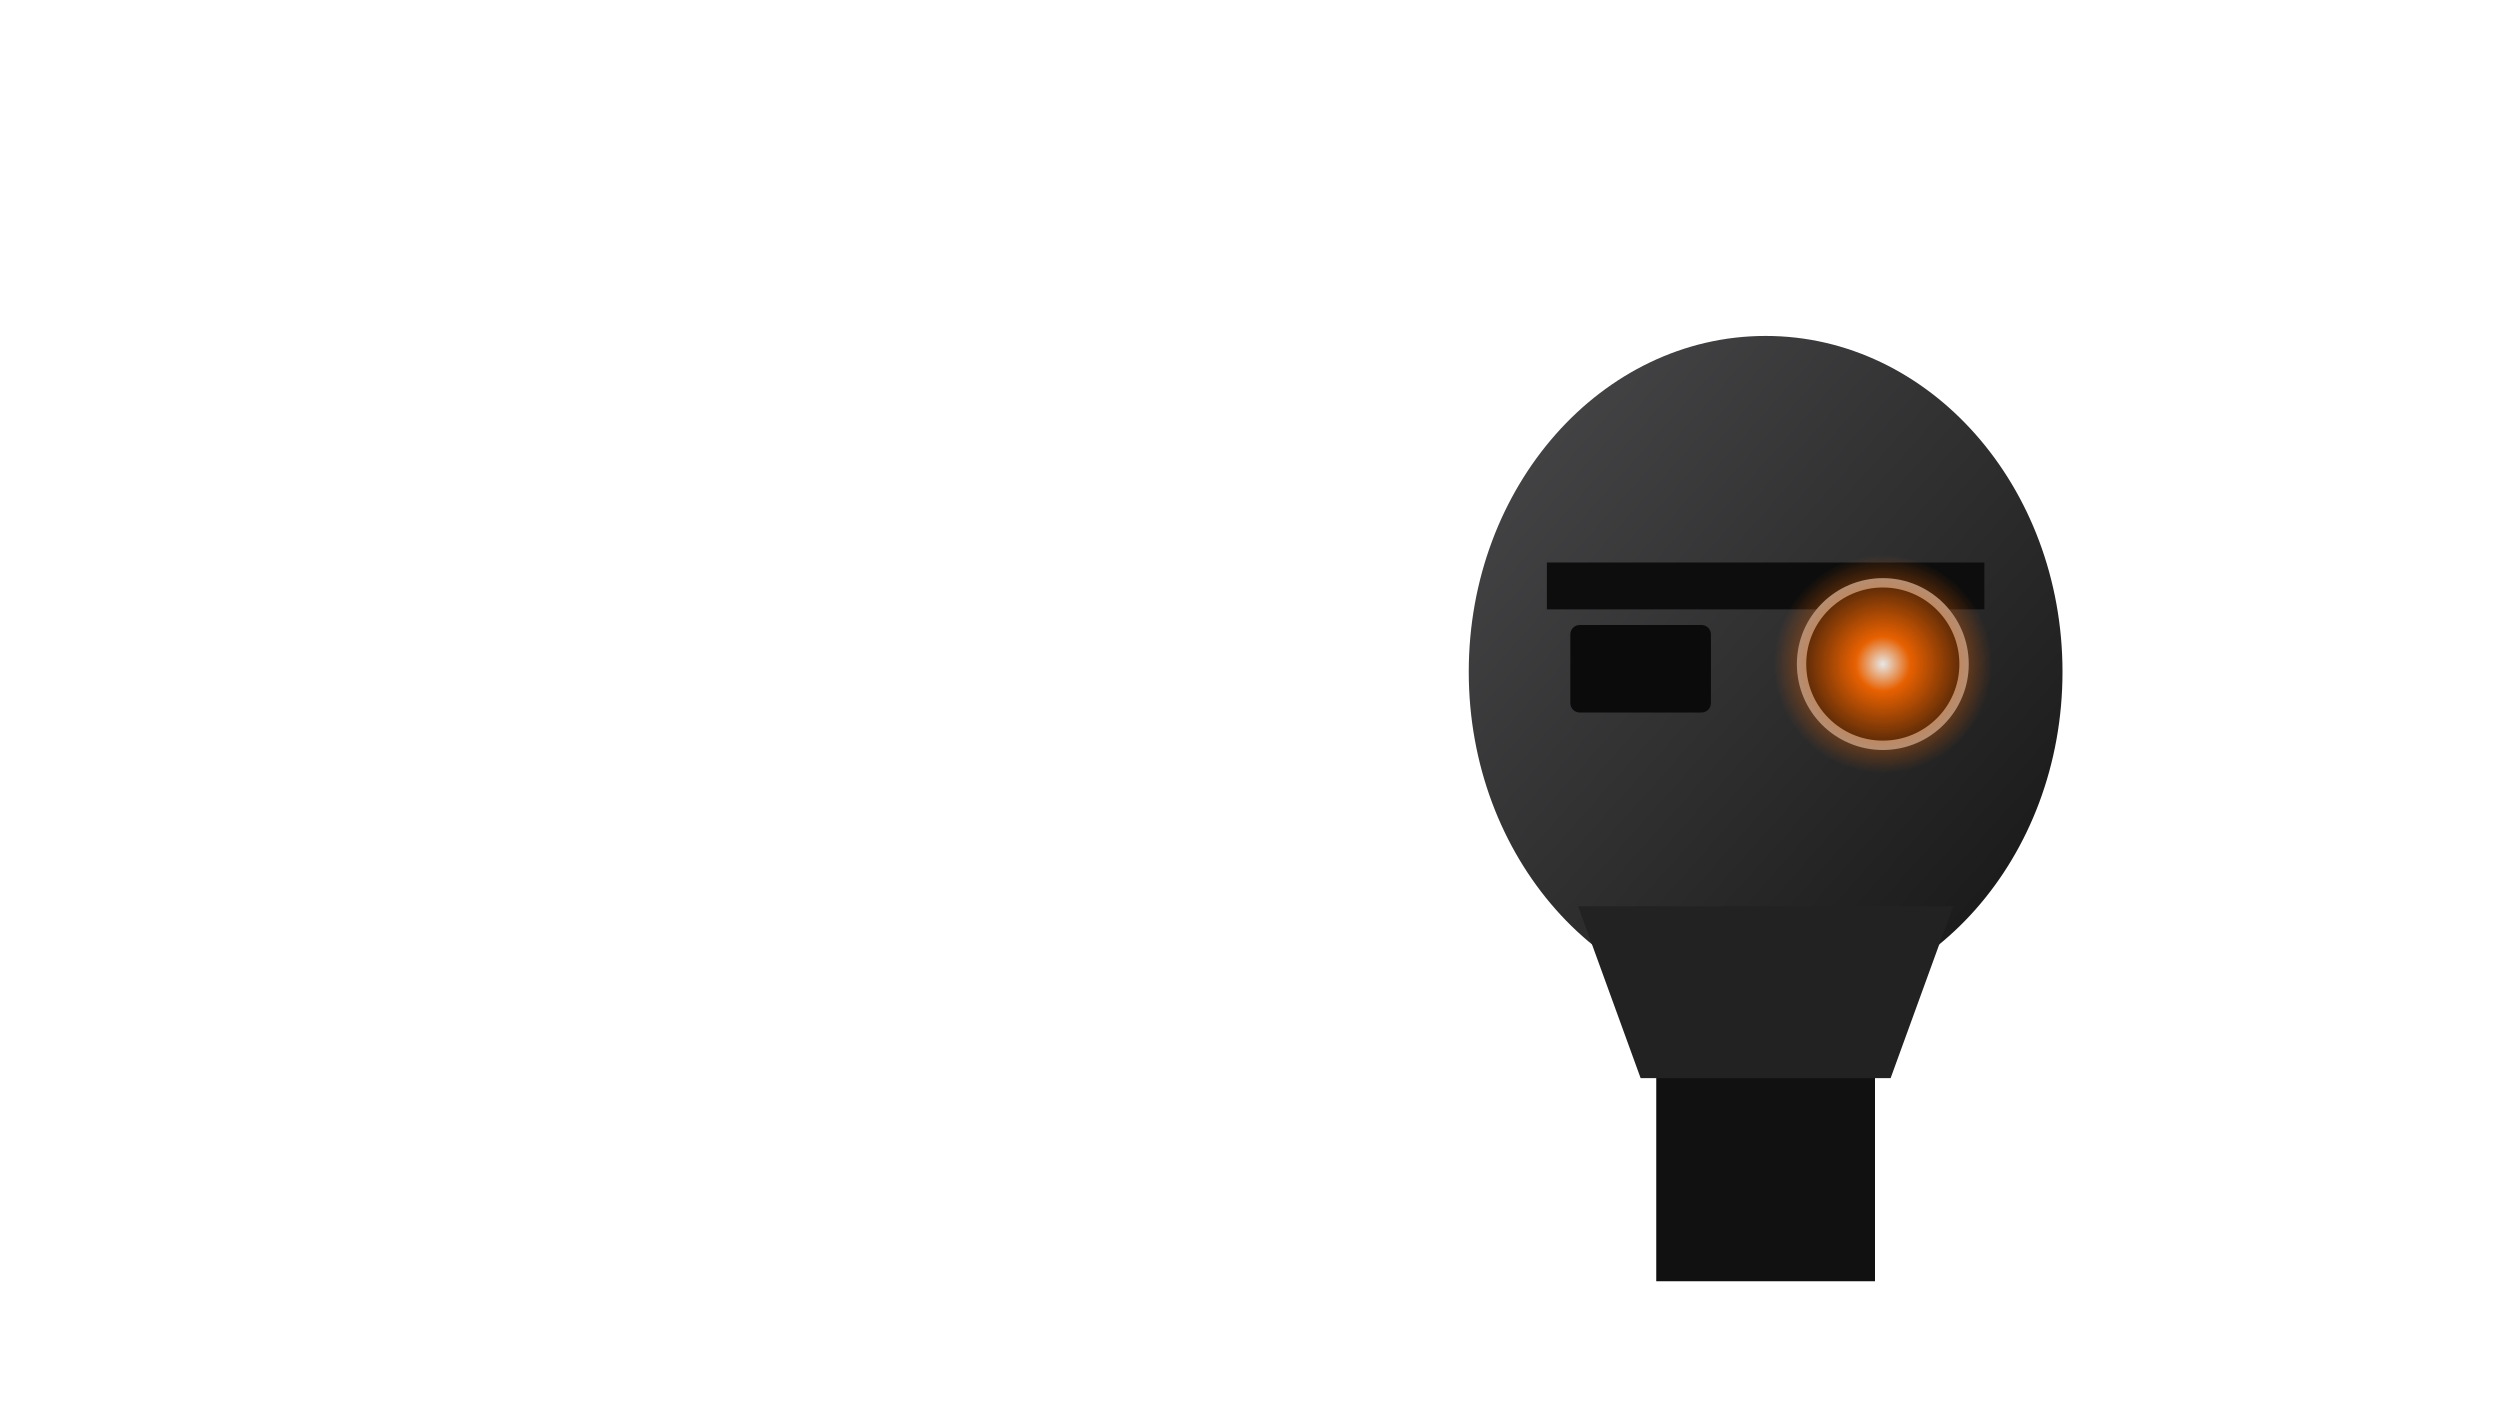
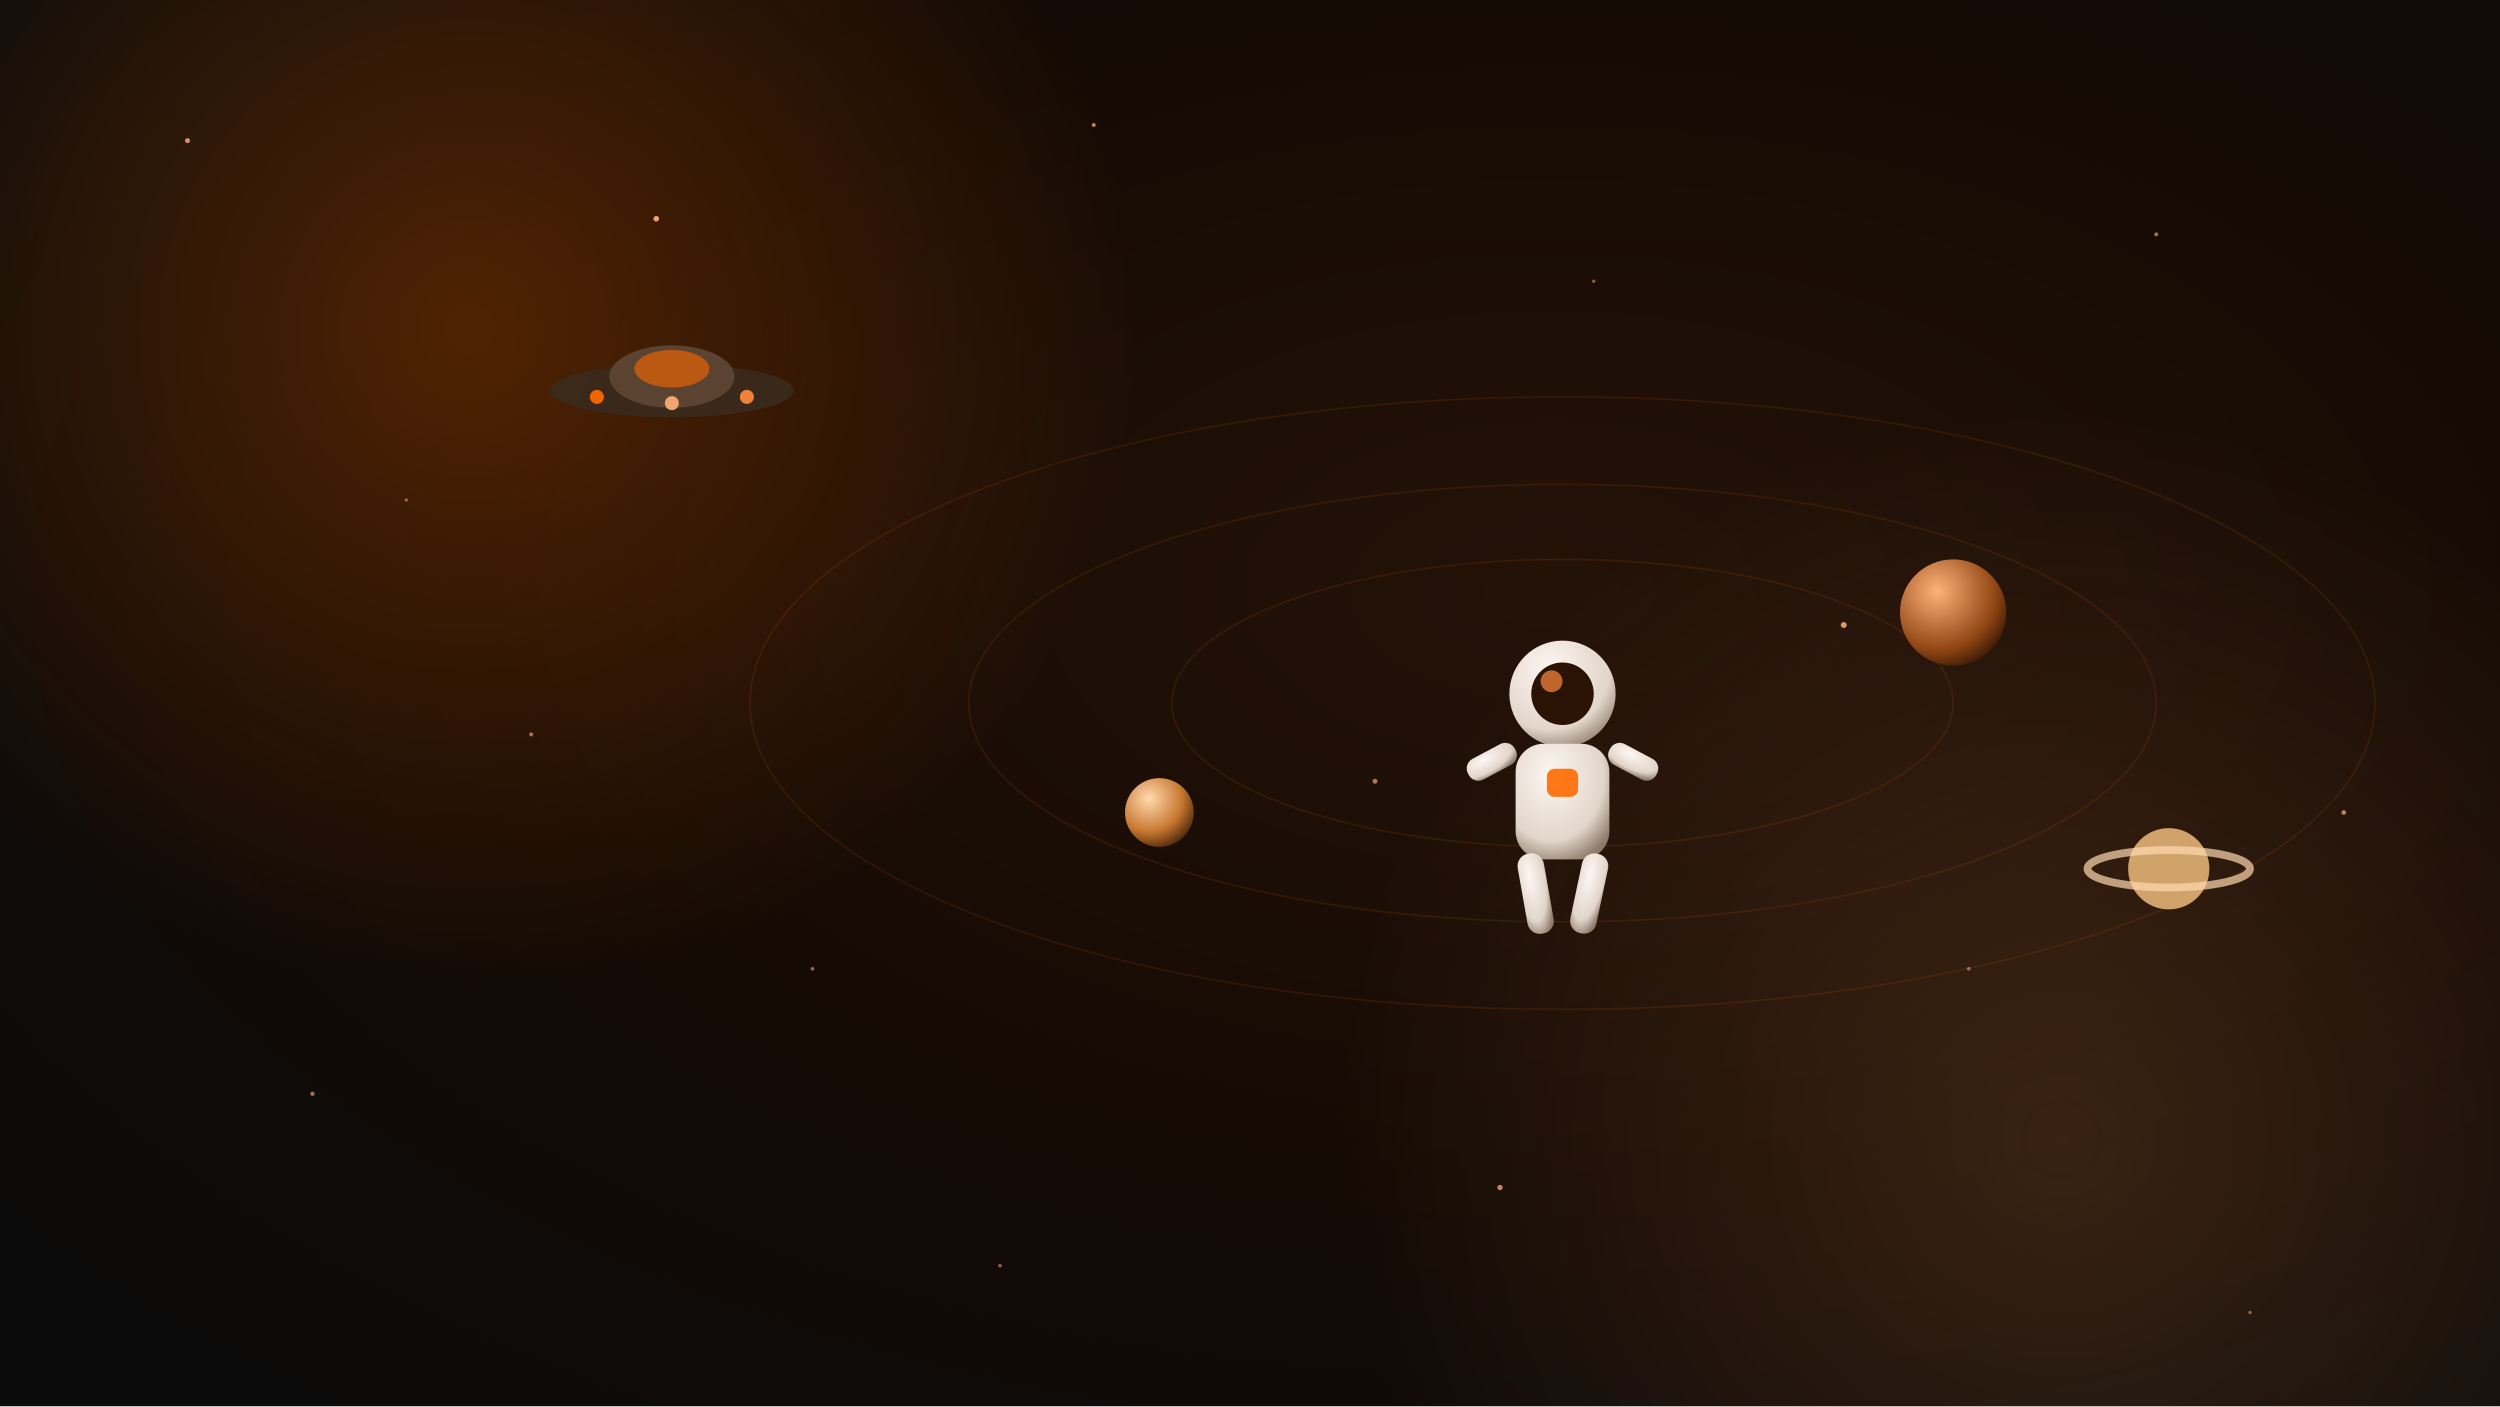
- <svg xmlns="http://www.w3.org/2000/svg" viewBox="0 0 1600 900" preserveAspectRatio="xMidYMid slice">
+ <svg xmlns="http://www.w3.org/2000/svg" viewBox="0 0 1600 900" width="1600" height="900" role="img" aria-label="Astronaut drifting among orbiting planets">
  <defs>
-     <linearGradient id="metal" x1="0" y1="0" x2="1" y2="1">
-       <stop offset="0" stop-color="#4a4a4c" />
-       <stop offset="1" stop-color="#141414" />
-     </linearGradient>
-     <radialGradient id="eye" cx="50%" cy="50%" r="50%">
-       <stop offset="0" stop-color="#fff" />
-       <stop offset=".25" stop-color="#FF6A00" />
-       <stop offset="1" stop-color="#FF6A00" stop-opacity="0" />
+     <radialGradient id="sky" cx="62%" cy="42%" r="78%">
+       <stop offset="0%" stop-color="#241208" />
+       <stop offset="55%" stop-color="#140a04" />
+       <stop offset="100%" stop-color="#0b0b0b" />
+     </radialGradient>
+     <radialGradient id="haze" cx="50%" cy="50%" r="50%">
+       <stop offset="0%" stop-color="#ff6a00" stop-opacity="0.26" />
+       <stop offset="100%" stop-color="#ff6a00" stop-opacity="0" />
+     </radialGradient>
+     <radialGradient id="haze2" cx="50%" cy="50%" r="50%">
+       <stop offset="0%" stop-color="#ffa15c" stop-opacity="0.16" />
+       <stop offset="100%" stop-color="#ffa15c" stop-opacity="0" />
+     </radialGradient>
+     <radialGradient id="globe" cx="35%" cy="30%" r="80%">
+       <stop offset="0%" stop-color="#ffd9b0" />
+       <stop offset="60%" stop-color="#c8782f" />
+       <stop offset="100%" stop-color="#3a1c08" />
+     </radialGradient>
+     <radialGradient id="globe2" cx="35%" cy="30%" r="80%">
+       <stop offset="0%" stop-color="#ffb27a" />
+       <stop offset="70%" stop-color="#8f4512" />
+       <stop offset="100%" stop-color="#2a1205" />
+     </radialGradient>
+     <radialGradient id="suit" cx="38%" cy="28%" r="80%">
+       <stop offset="0%" stop-color="#fdf7f2" />
+       <stop offset="70%" stop-color="#e2d5ca" />
+       <stop offset="100%" stop-color="#8d7a6b" />
    </radialGradient>
  </defs>
-   <g transform="translate(1130 430)">
-     <rect x="-70" y="170" width="140" height="220" fill="#111" />
-     <ellipse cx="0" cy="0" rx="190" ry="215" fill="url(#metal)" />
-     <path d="M-120 150 h240 l-40 110 h-160z" fill="#222" />
-     <rect x="-140" y="-70" width="280" height="30" fill="#0d0d0d" />
-     <circle cx="75" cy="-5" r="52" fill="#0b0b0b" stroke="#9a9a9a" stroke-width="6" />
-     <circle cx="75" cy="-5" r="70" fill="url(#eye)" opacity=".9" />
-     <rect x="-125" y="-30" width="90" height="56" rx="6" fill="#0b0b0b" />
+   <rect width="1600" height="900" fill="url(#sky)" />
+   <circle cx="300" cy="210" r="430" fill="url(#haze)" />
+   <circle cx="1320" cy="730" r="470" fill="url(#haze2)" />
+   <g fill="#ffb27a">
+     <circle cx="120" cy="90" r="1.6" opacity=".8" />
+     <circle cx="260" cy="320" r="1.1" opacity=".5" />
+     <circle cx="420" cy="140" r="1.8" opacity=".9" />
+     <circle cx="520" cy="620" r="1.2" opacity=".55" />
+     <circle cx="700" cy="80" r="1.3" opacity=".7" />
+     <circle cx="880" cy="500" r="1.6" opacity=".65" />
+     <circle cx="1020" cy="180" r="1.1" opacity=".5" />
+     <circle cx="1180" cy="400" r="1.9" opacity=".85" />
+     <circle cx="1380" cy="150" r="1.3" opacity=".6" />
+     <circle cx="1500" cy="520" r="1.5" opacity=".7" />
+     <circle cx="200" cy="700" r="1.4" opacity=".6" />
+     <circle cx="640" cy="810" r="1.2" opacity=".5" />
+     <circle cx="960" cy="760" r="1.7" opacity=".75" />
+     <circle cx="1440" cy="840" r="1.1" opacity=".5" />
+     <circle cx="340" cy="470" r="1.3" opacity=".6" />
+     <circle cx="1260" cy="620" r="1.2" opacity=".55" />
+   </g>
+   <g fill="none" stroke="#ff6a00" stroke-opacity=".12">
+     <ellipse cx="1000" cy="450" rx="250" ry="92" />
+     <ellipse cx="1000" cy="450" rx="380" ry="140" />
+     <ellipse cx="1000" cy="450" rx="520" ry="196" />
+   </g>
+   <circle cx="1250" cy="392" r="34" fill="url(#globe2)" />
+   <circle cx="742" cy="520" r="22" fill="url(#globe)" />
+   <g transform="translate(1388 556)">
+     <circle r="26" fill="#cfa36a" />
+     <ellipse rx="52" ry="12" fill="none" stroke="#ffd9b0" stroke-opacity=".7" stroke-width="5" />
+   </g>
+   <g transform="translate(1000 450)">
+     <circle cy="-6" r="34" fill="url(#suit)" />
+     <circle cy="-6" r="20" fill="#2a1205" />
+     <circle cx="-7" cy="-14" r="7" fill="#ff8a3d" opacity=".7" />
+     <rect x="-30" y="26" width="60" height="74" rx="18" fill="url(#suit)" />
+     <rect x="-10" y="42" width="20" height="18" rx="5" fill="#ff6a00" opacity=".9" />
+     <rect x="-62" y="30" width="34" height="15" rx="7" fill="url(#suit)" transform="rotate(-28 -45 38)" />
+     <rect x="28" y="30" width="34" height="15" rx="7" fill="url(#suit)" transform="rotate(28 45 38)" />
+     <rect x="-26" y="96" width="17" height="52" rx="8" fill="url(#suit)" transform="rotate(-10 -18 120)" />
+     <rect x="9" y="96" width="17" height="52" rx="8" fill="url(#suit)" transform="rotate(12 18 120)" />
+   </g>
+   <g transform="translate(430 250)" opacity=".92">
+     <ellipse rx="78" ry="17" fill="#3a2a1c" />
+     <ellipse cy="-9" rx="40" ry="20" fill="#5c4634" />
+     <ellipse cy="-14" rx="24" ry="12" fill="#ff6a00" opacity=".65" />
+     <circle cx="-48" cy="4" r="4.5" fill="#ff6a00" />
+     <circle cx="0" cy="8" r="4.5" fill="#ffb27a" />
+     <circle cx="48" cy="4" r="4.5" fill="#ff8a3d" />
  </g>
</svg>
